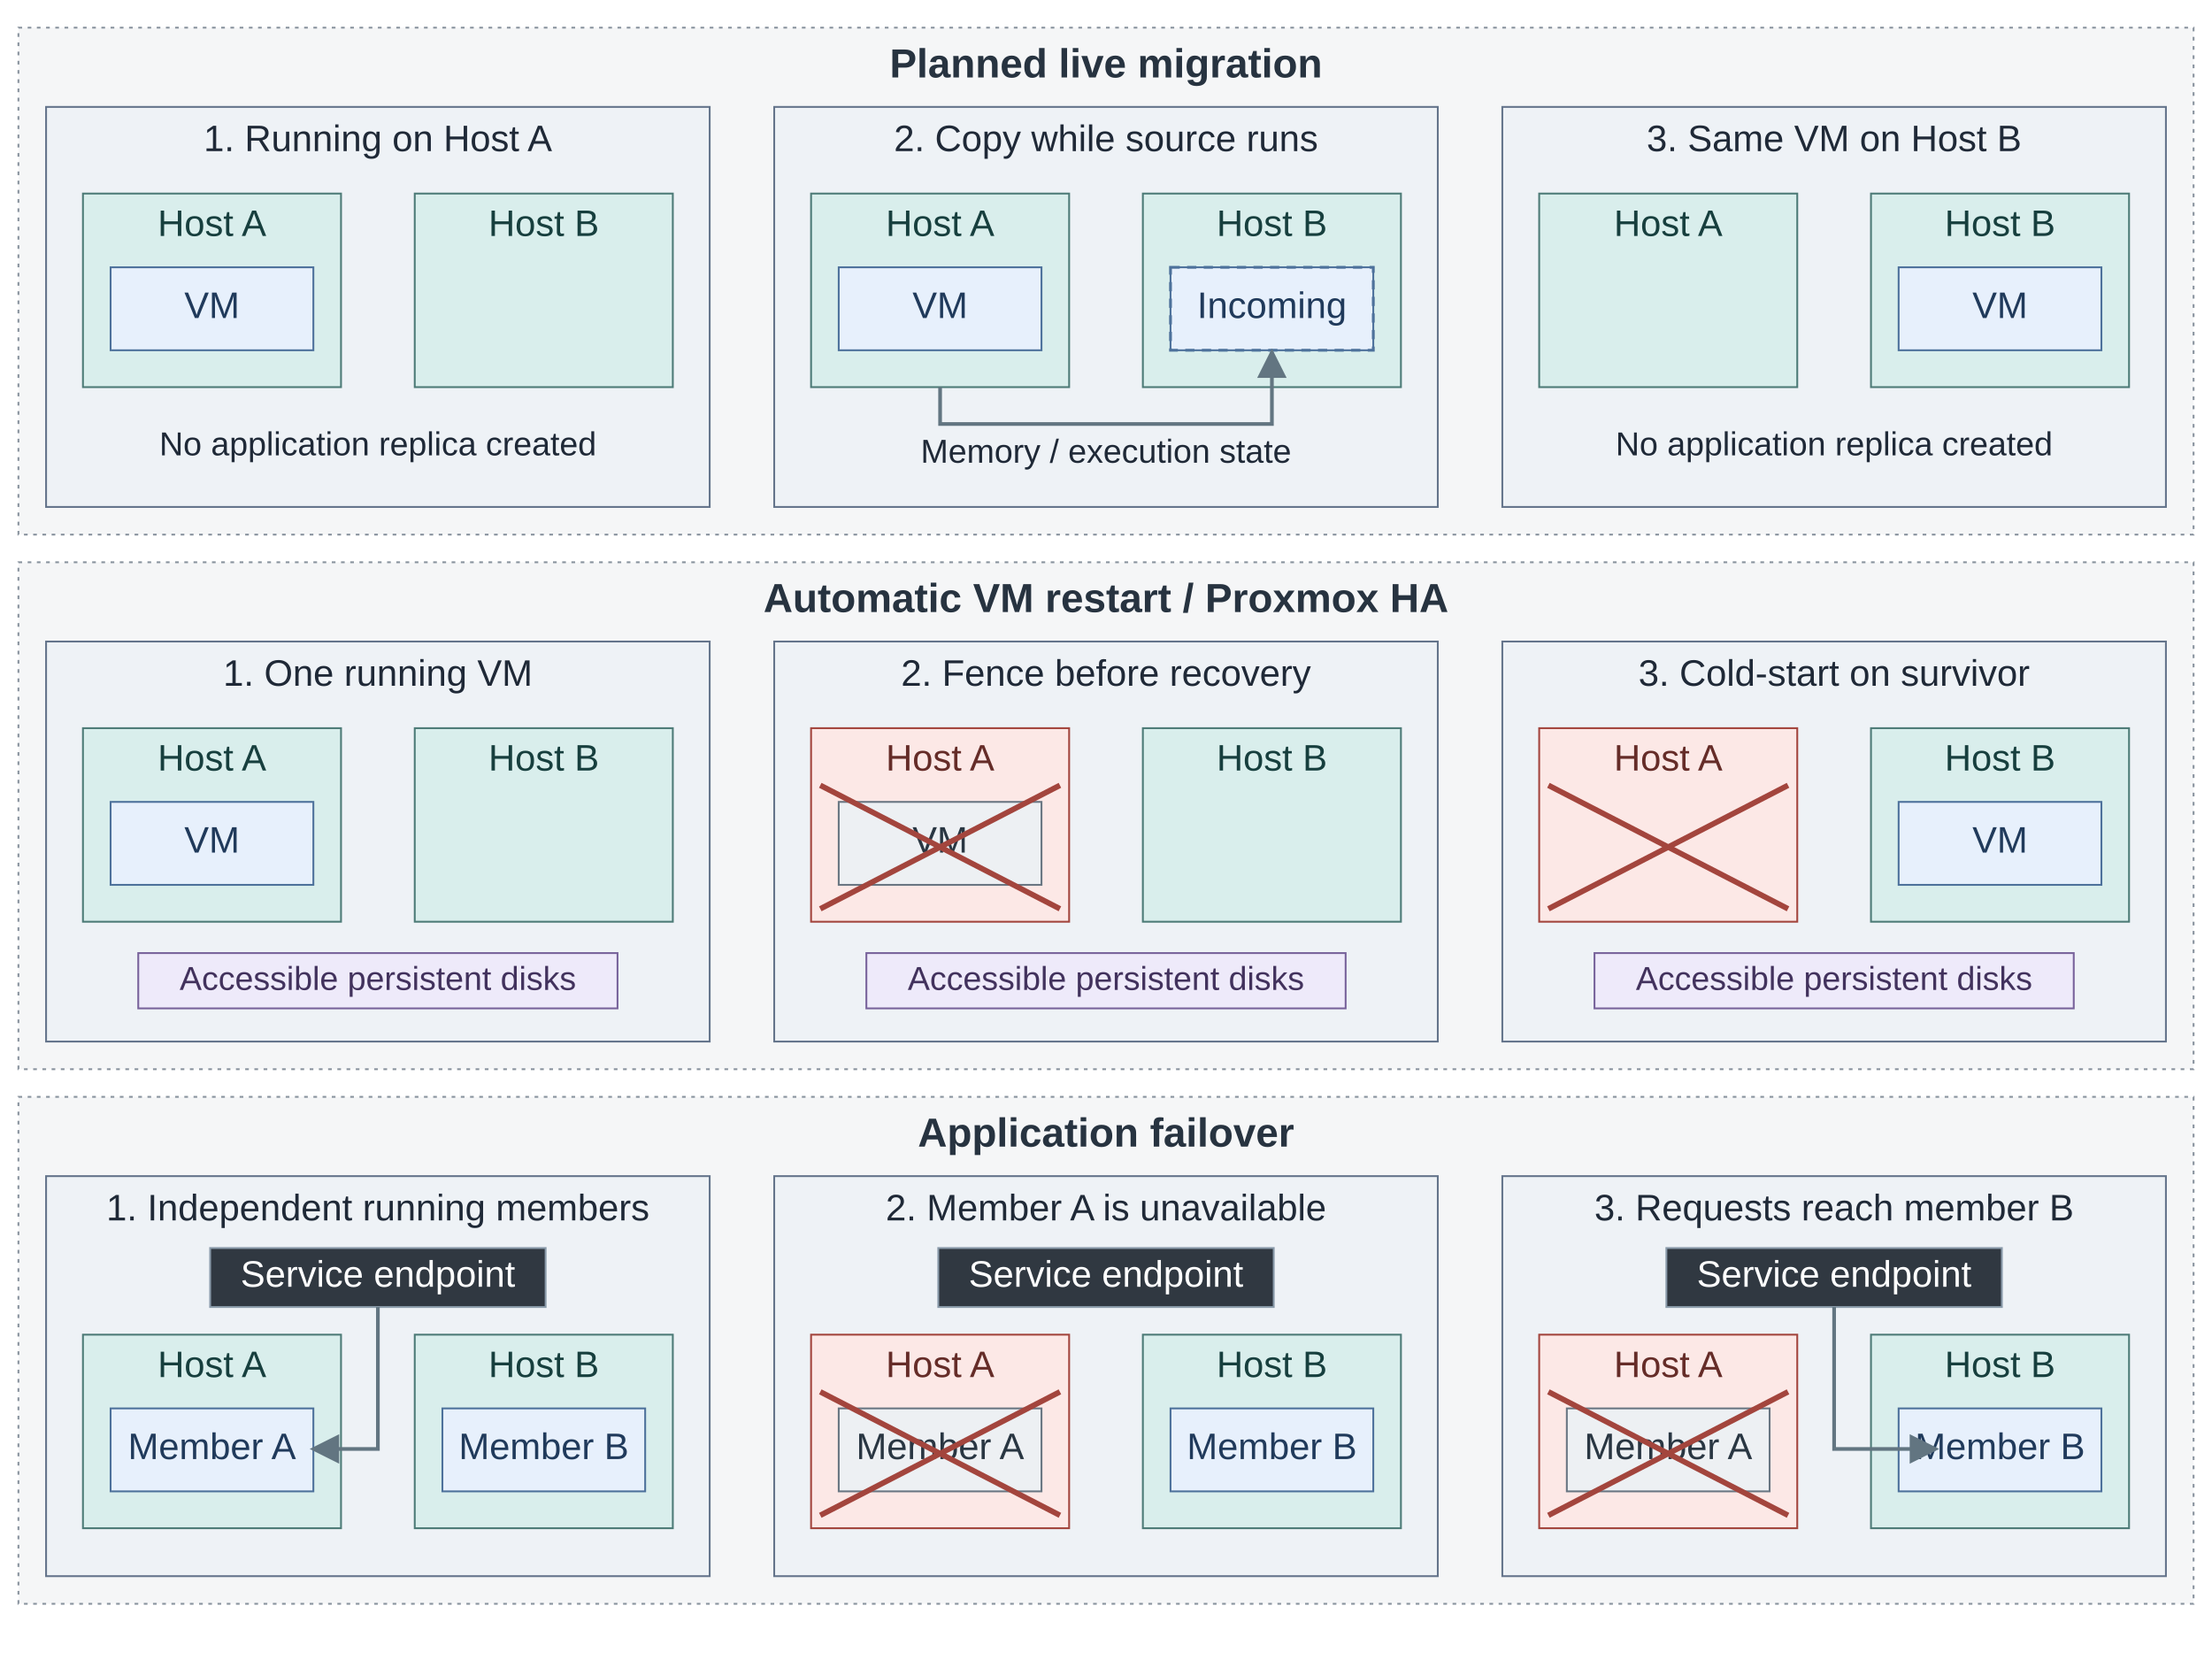
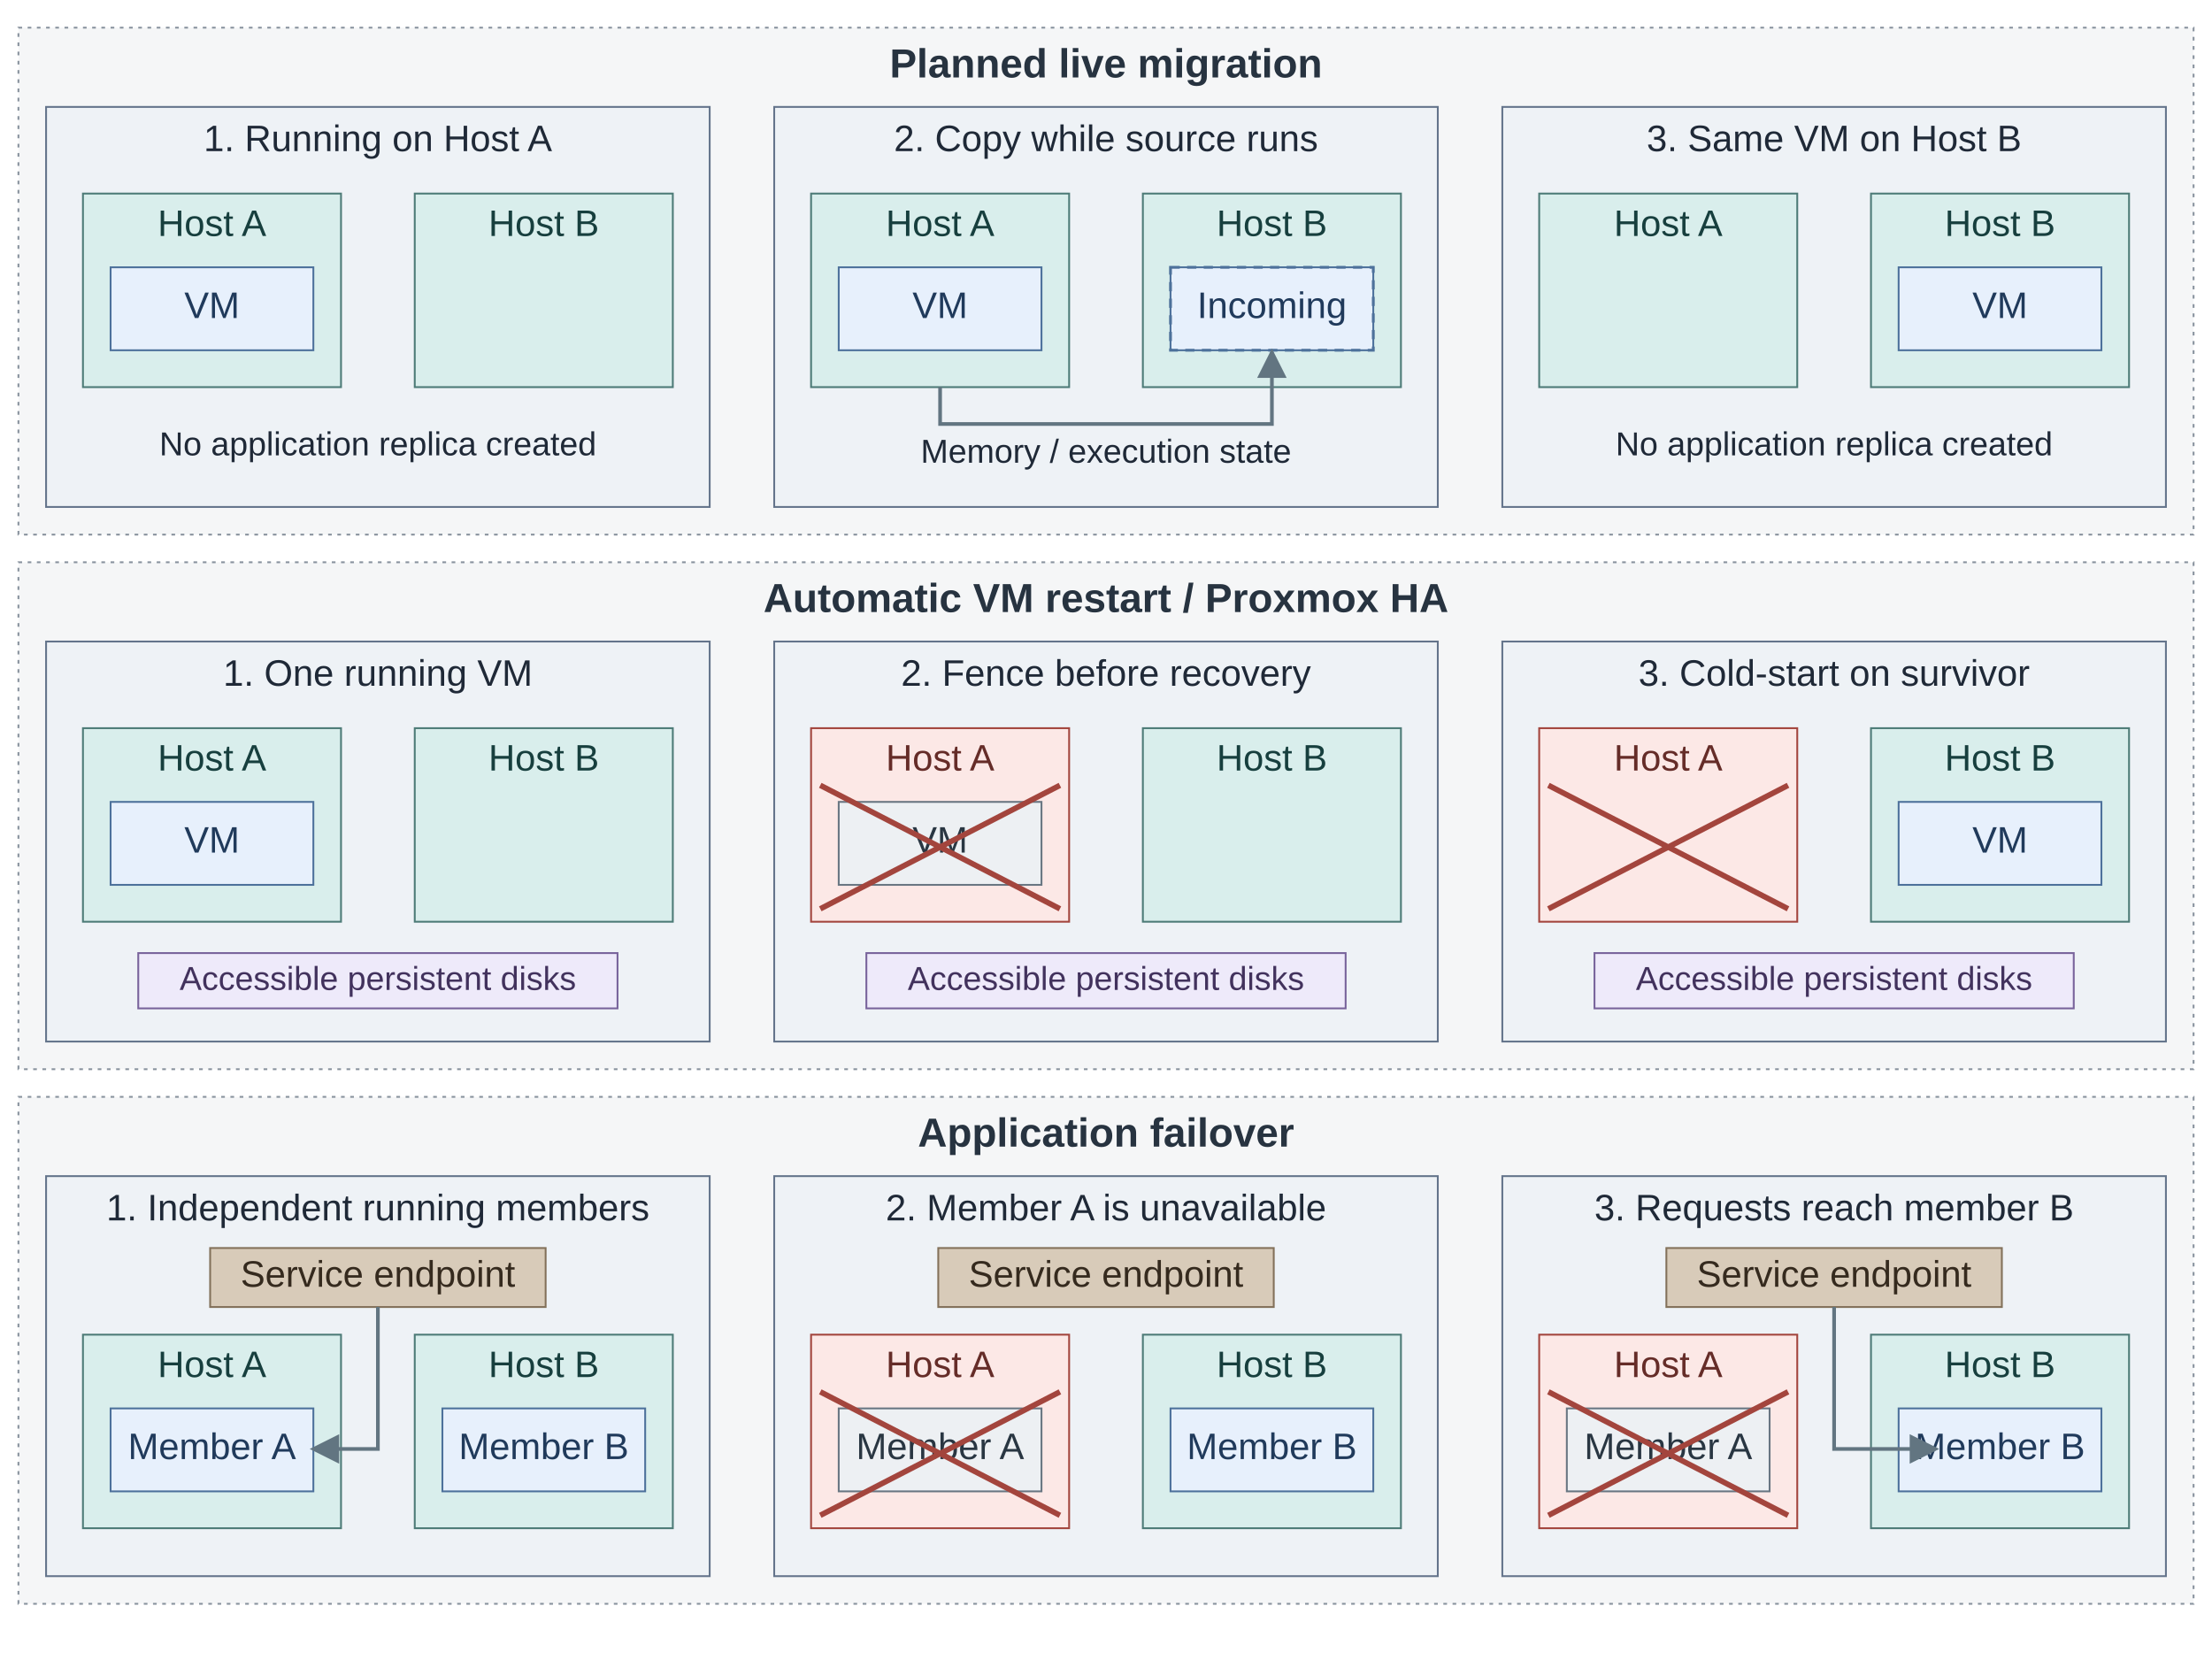
<svg xmlns="http://www.w3.org/2000/svg" width="1200" height="900" viewBox="0 0 1200 900" role="img" aria-labelledby="title description">
  <defs>
    <marker id="arrow" markerWidth="8" markerHeight="8" refX="7" refY="4" orient="auto">
      <path d="M0 0 L8 4 L0 8 Z" fill="#627581" />
    </marker>
    <style>
      svg { font: 20px Arial, sans-serif; }
      text { fill: currentColor; stroke: none; text-anchor: middle; }
      .actor { fill: #edf0f3; stroke: #697682; color: #293642; }
      .fault { fill: #fce8e6; stroke: #a3453d; color: #652c28; }
      .boundary { fill: #eef2f6; stroke: #64748b; color: #1f2937; }
      .runtime { fill: #d9eeec; stroke: #4d7b77; color: #173f3e; }
      .services { fill: #e7f0fc; stroke: #4d719b; color: #203a5b; }
      .group { fill: #f5f6f7; stroke: #89939e; color: #273340; stroke-dasharray: 2 3; }
      .action { fill: #fcebdc; stroke: #a16c43; color: #5b3921; }
      .data { fill: #eeeafa; stroke: #78639b; color: #42325d; }
-       .traffic { fill: #303841; stroke: #8a9baa; color: #ffffff; }
+       .traffic { fill: #d8cbb9; stroke: #83715a; color: #352a1e; }
      .actor, .fault, .boundary, .runtime, .services, .action, .data, .traffic { stroke-dasharray: none; }
      .link { fill: none; stroke: #627581; stroke-width: 2; marker-end: url(#arrow); stroke-dasharray: none; }
      .detail { font-size: 18px; }
      .heading { font-size: 22px; font-weight: bold; }
      .copy { fill: none; stroke: #4d719b; stroke-width: 1.5; stroke-dasharray: 5 4; }
      .failure { fill: none; stroke: #a3453d; stroke-width: 3; stroke-dasharray: none; }
    </style>
  </defs>
  <g id="migration" class="group" data-case="migration">
    <rect x="10" y="15" width="1180" height="275" />
    <text x="600" y="42" class="heading">Planned live migration</text>
    <g id="migration-0" class="boundary" data-phase="0">
      <rect x="25" y="58" width="360" height="217" />
      <text x="205" y="82" class="">1. Running on Host A</text>
      <g class="runtime">
        <rect x="45" y="105" width="140" height="105" />
        <text x="115" y="128" class="">Host A</text>
        <g class="services">
          <rect x="60" y="145" width="110" height="45" />
          <text x="115.0" y="172.5" class="">VM</text>
        </g>
      </g>
      <g class="runtime">
        <rect x="225" y="105" width="140" height="105" />
        <text x="295" y="128" class="">Host B</text>
      </g>
      <text x="205" y="247" class="detail">No application replica created</text>
    </g>
    <g id="migration-1" class="boundary" data-phase="1">
      <rect x="420" y="58" width="360" height="217" />
      <text x="600" y="82" class="">2. Copy while source runs</text>
      <g class="runtime">
        <rect x="440" y="105" width="140" height="105" />
        <text x="510" y="128" class="">Host A</text>
        <g class="services">
          <rect x="455" y="145" width="110" height="45" />
          <text x="510.0" y="172.5" class="">VM</text>
        </g>
      </g>
      <g class="runtime">
        <rect x="620" y="105" width="140" height="105" />
        <text x="690" y="128" class="">Host B</text>
        <g class="services">
          <rect x="635" y="145" width="110" height="45" />
          <text x="690.0" y="172.5" class="">Incoming</text>
        </g>
        <rect class="copy" x="635" y="145" width="110" height="45" />
      </g>
      <path class="link" d="M510 210 L510 230 L690 230 L690 191" />
      <text x="600" y="251" class="detail">Memory / execution state</text>
    </g>
    <g id="migration-2" class="boundary" data-phase="2">
      <rect x="815" y="58" width="360" height="217" />
      <text x="995" y="82" class="">3. Same VM on Host B</text>
      <g class="runtime">
        <rect x="835" y="105" width="140" height="105" />
        <text x="905" y="128" class="">Host A</text>
      </g>
      <g class="runtime">
        <rect x="1015" y="105" width="140" height="105" />
        <text x="1085" y="128" class="">Host B</text>
        <g class="services">
          <rect x="1030" y="145" width="110" height="45" />
          <text x="1085.0" y="172.5" class="">VM</text>
        </g>
      </g>
      <text x="995" y="247" class="detail">No application replica created</text>
    </g>
  </g>
  <g id="restart" class="group" data-case="restart">
    <rect x="10" y="305" width="1180" height="275" />
    <text x="600" y="332" class="heading">Automatic VM restart / Proxmox HA</text>
    <g id="restart-0" class="boundary" data-phase="0">
      <rect x="25" y="348" width="360" height="217" />
      <text x="205" y="372" class="">1. One running VM</text>
      <g class="runtime">
        <rect x="45" y="395" width="140" height="105" />
        <text x="115" y="418" class="">Host A</text>
        <g class="services">
          <rect x="60" y="435" width="110" height="45" />
          <text x="115.0" y="462.5" class="">VM</text>
        </g>
      </g>
      <g class="runtime">
        <rect x="225" y="395" width="140" height="105" />
        <text x="295" y="418" class="">Host B</text>
      </g>
      <g class="data">
        <rect x="75" y="517" width="260" height="30" />
        <text x="205.0" y="537.0" class="detail">Accessible persistent disks</text>
      </g>
    </g>
    <g id="restart-1" class="boundary" data-phase="1">
      <rect x="420" y="348" width="360" height="217" />
      <text x="600" y="372" class="">2. Fence before recovery</text>
      <g class="fault">
        <rect x="440" y="395" width="140" height="105" />
        <text x="510" y="418" class="">Host A</text>
        <g class="actor">
          <rect x="455" y="435" width="110" height="45" />
          <text x="510.0" y="462.5" class="">VM</text>
        </g>
        <path class="failure" d="M445 426 L575 493 M575 426 L445 493" />
      </g>
      <g class="runtime">
        <rect x="620" y="395" width="140" height="105" />
        <text x="690" y="418" class="">Host B</text>
      </g>
      <g class="data">
        <rect x="470" y="517" width="260" height="30" />
        <text x="600.0" y="537.0" class="detail">Accessible persistent disks</text>
      </g>
    </g>
    <g id="restart-2" class="boundary" data-phase="2">
      <rect x="815" y="348" width="360" height="217" />
      <text x="995" y="372" class="">3. Cold-start on survivor</text>
      <g class="fault">
        <rect x="835" y="395" width="140" height="105" />
        <text x="905" y="418" class="">Host A</text>
        <path class="failure" d="M840 426 L970 493 M970 426 L840 493" />
      </g>
      <g class="runtime">
        <rect x="1015" y="395" width="140" height="105" />
        <text x="1085" y="418" class="">Host B</text>
        <g class="services">
          <rect x="1030" y="435" width="110" height="45" />
          <text x="1085.0" y="462.5" class="">VM</text>
        </g>
      </g>
      <g class="data">
        <rect x="865" y="517" width="260" height="30" />
        <text x="995.0" y="537.0" class="detail">Accessible persistent disks</text>
      </g>
    </g>
  </g>
  <g id="application" class="group" data-case="application">
    <rect x="10" y="595" width="1180" height="275" />
    <text x="600" y="622" class="heading">Application failover</text>
    <g id="application-0" class="boundary" data-phase="0">
      <rect x="25" y="638" width="360" height="217" />
      <text x="205" y="662" class="">1. Independent running members</text>
      <g class="traffic">
        <rect x="114" y="677" width="182" height="32" />
        <text x="205.0" y="698.0" class="">Service endpoint</text>
      </g>
      <g class="runtime">
        <rect x="45" y="724" width="140" height="105" />
        <text x="115" y="747" class="">Host A</text>
        <g class="services">
          <rect x="60" y="764" width="110" height="45" />
          <text x="115.0" y="791.5" class="">Member A</text>
        </g>
      </g>
      <g class="runtime">
        <rect x="225" y="724" width="140" height="105" />
        <text x="295" y="747" class="">Host B</text>
        <g class="services">
          <rect x="240" y="764" width="110" height="45" />
          <text x="295.0" y="791.5" class="">Member B</text>
        </g>
      </g>
      <path class="link" d="M205 709 L205 786 L170 786" />
    </g>
    <g id="application-1" class="boundary" data-phase="1">
      <rect x="420" y="638" width="360" height="217" />
      <text x="600" y="662" class="">2. Member A is unavailable</text>
      <g class="traffic">
        <rect x="509" y="677" width="182" height="32" />
        <text x="600.0" y="698.0" class="">Service endpoint</text>
      </g>
      <g class="fault">
        <rect x="440" y="724" width="140" height="105" />
        <text x="510" y="747" class="">Host A</text>
        <g class="actor">
          <rect x="455" y="764" width="110" height="45" />
          <text x="510.0" y="791.5" class="">Member A</text>
        </g>
        <path class="failure" d="M445 755 L575 822 M575 755 L445 822" />
      </g>
      <g class="runtime">
        <rect x="620" y="724" width="140" height="105" />
        <text x="690" y="747" class="">Host B</text>
        <g class="services">
          <rect x="635" y="764" width="110" height="45" />
          <text x="690.0" y="791.5" class="">Member B</text>
        </g>
      </g>
    </g>
    <g id="application-2" class="boundary" data-phase="2">
      <rect x="815" y="638" width="360" height="217" />
      <text x="995" y="662" class="">3. Requests reach member B</text>
      <g class="traffic">
        <rect x="904" y="677" width="182" height="32" />
        <text x="995.0" y="698.0" class="">Service endpoint</text>
      </g>
      <g class="fault">
        <rect x="835" y="724" width="140" height="105" />
        <text x="905" y="747" class="">Host A</text>
        <g class="actor">
          <rect x="850" y="764" width="110" height="45" />
          <text x="905.0" y="791.5" class="">Member A</text>
        </g>
        <path class="failure" d="M840 755 L970 822 M970 755 L840 822" />
      </g>
      <g class="runtime">
        <rect x="1015" y="724" width="140" height="105" />
        <text x="1085" y="747" class="">Host B</text>
        <g class="services">
          <rect x="1030" y="764" width="110" height="45" />
          <text x="1085.0" y="791.5" class="">Member B</text>
        </g>
      </g>
      <path class="link" d="M995 709 L995 786 L1050 786" />
    </g>
  </g>
</svg>
